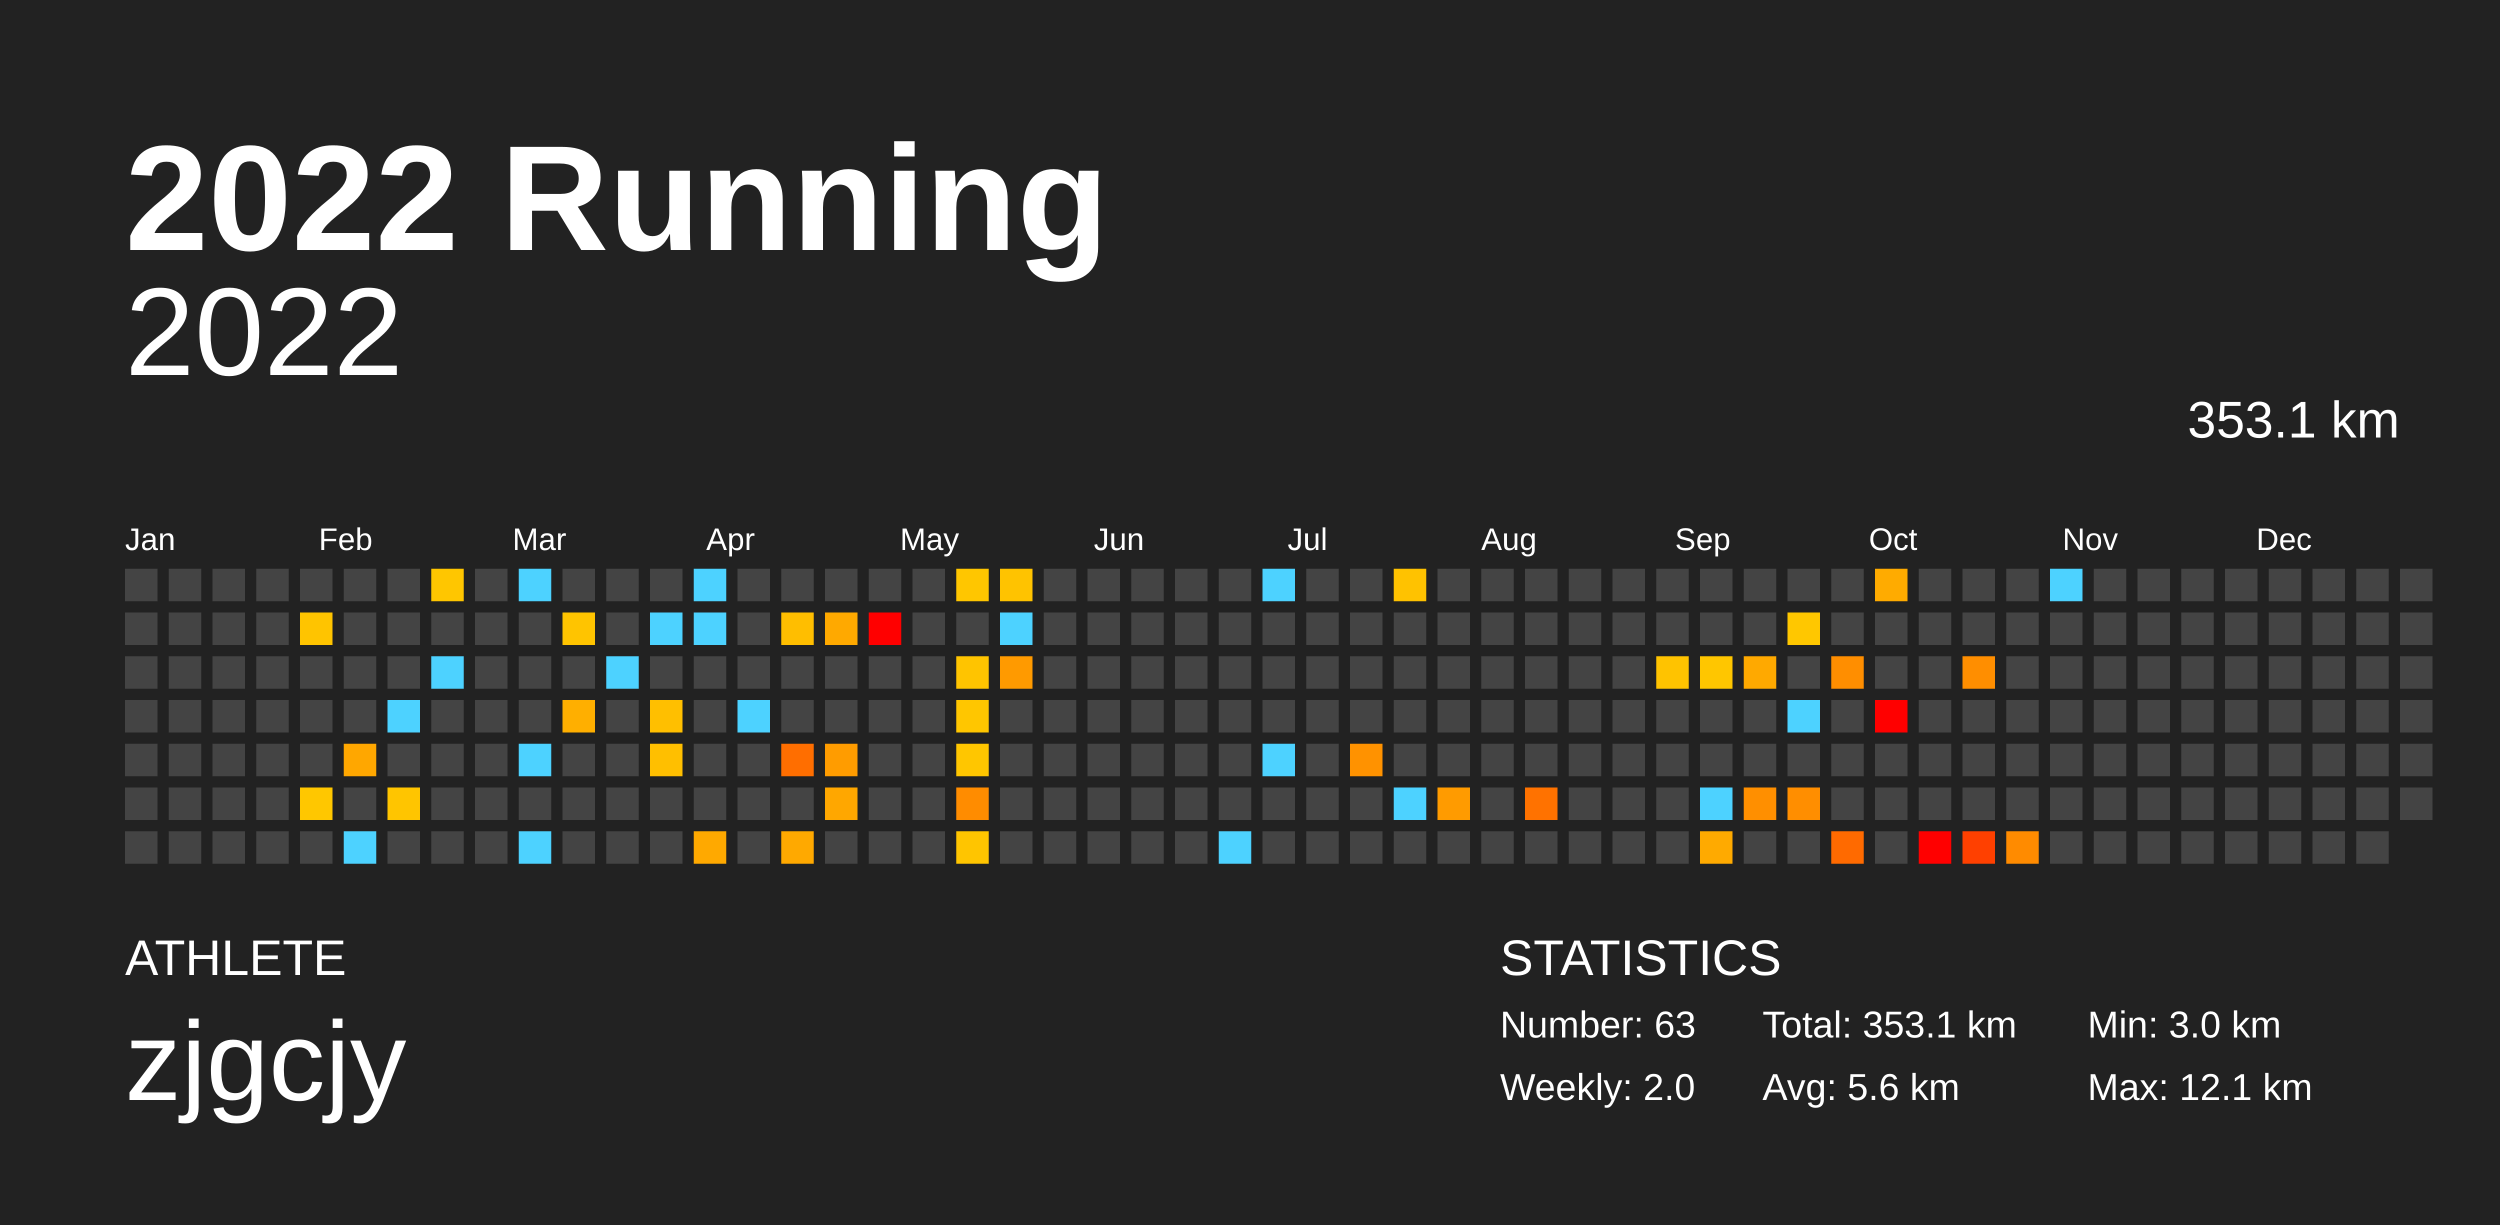
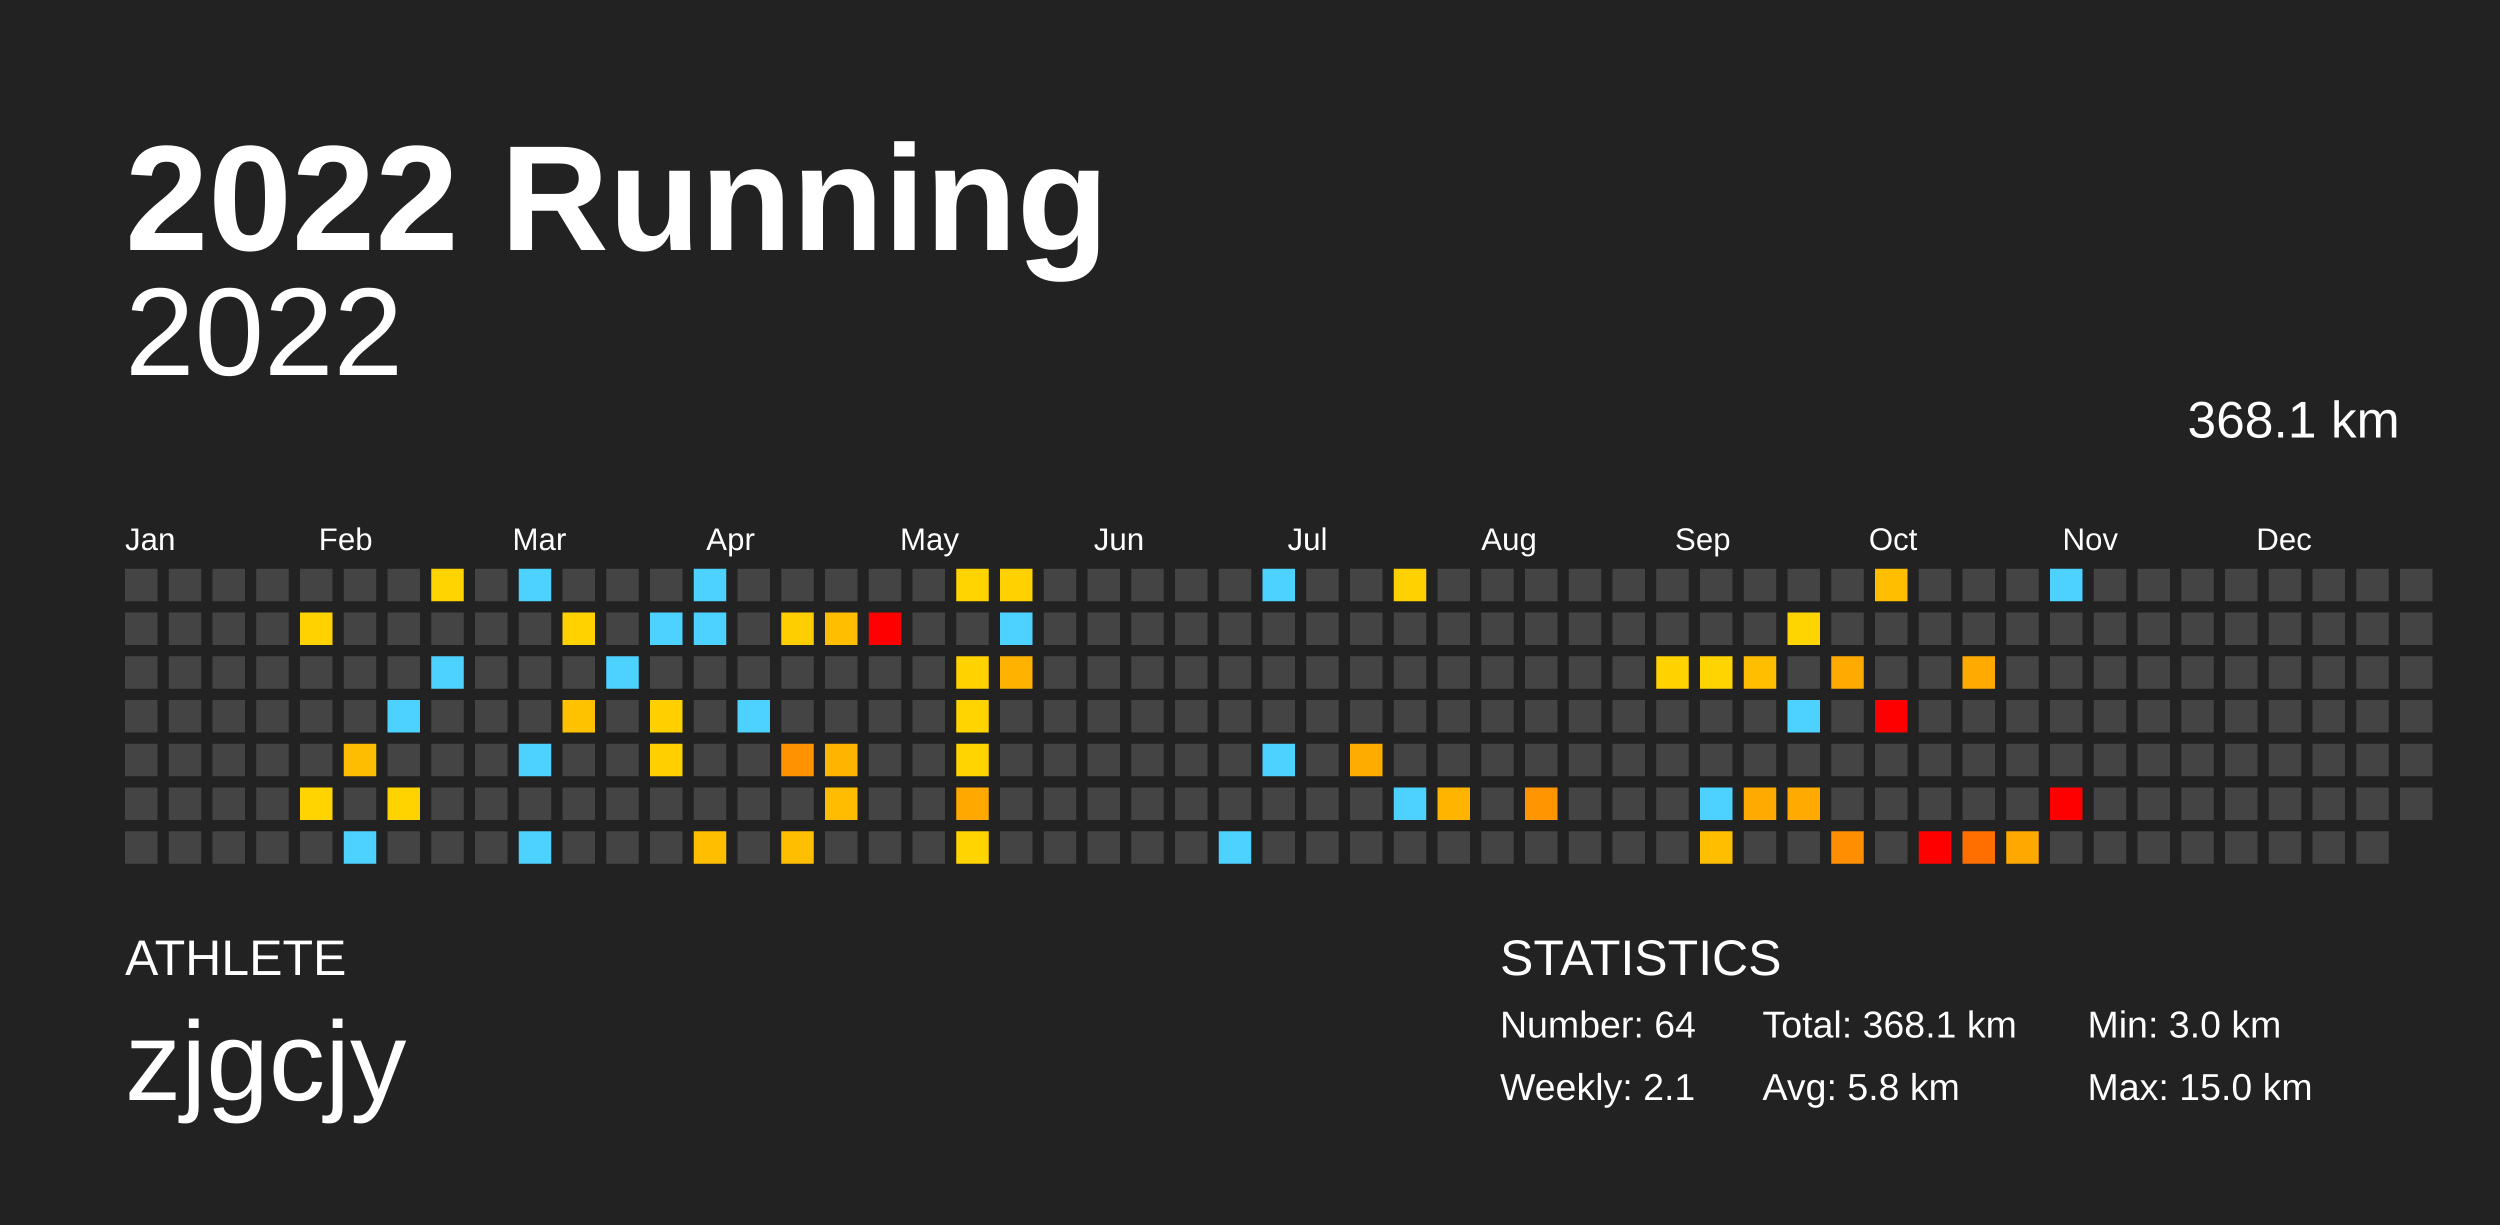
<svg xmlns="http://www.w3.org/2000/svg" baseProfile="full" height="98mm" version="1.1" viewBox="0,0,200,98" width="200mm">
  <defs />
  <rect fill="#222222" height="98" width="200" x="0" y="0" />
  <text fill="#FFFFFF" style="font-size:12px; font-family:Arial; font-weight:bold;" x="10" y="20">2022 Running</text>
  <text fill="#FFFFFF" style="font-size:4px; font-family:Arial" x="10" y="78">ATHLETE</text>
  <text fill="#FFFFFF" style="font-size:9px; font-family:Arial" x="10" y="88">zjgcjy</text>
  <text fill="#FFFFFF" style="font-size:4px; font-family:Arial" x="120" y="78">STATISTICS</text>
-   <text fill="#FFFFFF" style="font-size:3px; font-family:Arial" x="120" y="83">Number: 63</text>
-   <text fill="#FFFFFF" style="font-size:3px; font-family:Arial" x="120" y="88">Weekly: 2.0</text>
-   <text fill="#FFFFFF" style="font-size:3px; font-family:Arial" x="141" y="83">Total: 353.1 km</text>
-   <text fill="#FFFFFF" style="font-size:3px; font-family:Arial" x="141" y="88">Avg: 5.6 km</text>
+   <text fill="#FFFFFF" style="font-size:3px; font-family:Arial" x="120" y="83">Number: 64</text>
+   <text fill="#FFFFFF" style="font-size:3px; font-family:Arial" x="120" y="88">Weekly: 2.1</text>
+   <text fill="#FFFFFF" style="font-size:3px; font-family:Arial" x="141" y="83">Total: 368.1 km</text>
+   <text fill="#FFFFFF" style="font-size:3px; font-family:Arial" x="141" y="88">Avg: 5.8 km</text>
  <text fill="#FFFFFF" style="font-size:3px; font-family:Arial" x="167" y="83">Min: 3.0 km</text>
-   <text fill="#FFFFFF" style="font-size:3px; font-family:Arial" x="167" y="88">Max: 12.1 km</text>
+   <text fill="#FFFFFF" style="font-size:3px; font-family:Arial" x="167" y="88">Max: 15.0 km</text>
  <text alignment-baseline="hanging" fill="#FFFFFF" style="font-size:10.0px; font-family:Arial;" x="10" y="30">2022</text>
-   <text alignment-baseline="hanging" fill="#FFFFFF" style="font-size:4.125px; font-family:Arial;" x="175" y="35">353.1 km</text>
+   <text alignment-baseline="hanging" fill="#FFFFFF" style="font-size:4.125px; font-family:Arial;" x="175" y="35">368.1 km</text>
  <text fill="#FFFFFF" style="font-size:2.5px; font-family:Arial" x="10.0" y="44">Jan</text>
  <text fill="#FFFFFF" style="font-size:2.5px; font-family:Arial" x="25.5" y="44">Feb</text>
  <text fill="#FFFFFF" style="font-size:2.5px; font-family:Arial" x="41.0" y="44">Mar</text>
  <text fill="#FFFFFF" style="font-size:2.5px; font-family:Arial" x="56.5" y="44">Apr</text>
  <text fill="#FFFFFF" style="font-size:2.5px; font-family:Arial" x="72.0" y="44">May</text>
  <text fill="#FFFFFF" style="font-size:2.5px; font-family:Arial" x="87.5" y="44">Jun</text>
  <text fill="#FFFFFF" style="font-size:2.5px; font-family:Arial" x="103.0" y="44">Jul</text>
  <text fill="#FFFFFF" style="font-size:2.5px; font-family:Arial" x="118.5" y="44">Aug</text>
  <text fill="#FFFFFF" style="font-size:2.5px; font-family:Arial" x="134.0" y="44">Sep</text>
  <text fill="#FFFFFF" style="font-size:2.5px; font-family:Arial" x="149.5" y="44">Oct</text>
  <text fill="#FFFFFF" style="font-size:2.5px; font-family:Arial" x="165.0" y="44">Nov</text>
  <text fill="#FFFFFF" style="font-size:2.5px; font-family:Arial" x="180.5" y="44">Dec</text>
  <rect fill="#444444" height="2.6" width="2.6" x="10.0" y="45.5" />
  <rect fill="#444444" height="2.6" width="2.6" x="10.0" y="49.0" />
  <rect fill="#444444" height="2.6" width="2.6" x="10.0" y="52.5" />
  <rect fill="#444444" height="2.6" width="2.6" x="10.0" y="56.0" />
  <rect fill="#444444" height="2.6" width="2.6" x="10.0" y="59.5" />
  <rect fill="#444444" height="2.6" width="2.6" x="10.0" y="63.0" />
  <rect fill="#444444" height="2.6" width="2.6" x="10.0" y="66.5" />
  <rect fill="#444444" height="2.6" width="2.6" x="13.5" y="45.5" />
  <rect fill="#444444" height="2.6" width="2.6" x="13.5" y="49.0" />
  <rect fill="#444444" height="2.6" width="2.6" x="13.5" y="52.5" />
  <rect fill="#444444" height="2.6" width="2.6" x="13.5" y="56.0" />
  <rect fill="#444444" height="2.6" width="2.6" x="13.5" y="59.5" />
  <rect fill="#444444" height="2.6" width="2.6" x="13.5" y="63.0" />
  <rect fill="#444444" height="2.6" width="2.6" x="13.5" y="66.5" />
  <rect fill="#444444" height="2.6" width="2.6" x="17.0" y="45.5" />
  <rect fill="#444444" height="2.6" width="2.6" x="17.0" y="49.0" />
  <rect fill="#444444" height="2.6" width="2.6" x="17.0" y="52.5" />
  <rect fill="#444444" height="2.6" width="2.6" x="17.0" y="56.0" />
  <rect fill="#444444" height="2.6" width="2.6" x="17.0" y="59.5" />
  <rect fill="#444444" height="2.6" width="2.6" x="17.0" y="63.0" />
  <rect fill="#444444" height="2.6" width="2.6" x="17.0" y="66.5" />
  <rect fill="#444444" height="2.6" width="2.6" x="20.5" y="45.5" />
  <rect fill="#444444" height="2.6" width="2.6" x="20.5" y="49.0" />
  <rect fill="#444444" height="2.6" width="2.6" x="20.5" y="52.5" />
  <rect fill="#444444" height="2.6" width="2.6" x="20.5" y="56.0" />
  <rect fill="#444444" height="2.6" width="2.6" x="20.5" y="59.5" />
  <rect fill="#444444" height="2.6" width="2.6" x="20.5" y="63.0" />
  <rect fill="#444444" height="2.6" width="2.6" x="20.5" y="66.5" />
  <rect fill="#444444" height="2.6" width="2.6" x="24.0" y="45.5" />
-   <rect fill="#ffc400" height="2.6" width="2.6" x="24.0" y="49.0" />
+   <rect fill="#ffd200" height="2.6" width="2.6" x="24.0" y="49.0" />
  <rect fill="#444444" height="2.6" width="2.6" x="24.0" y="52.5" />
  <rect fill="#444444" height="2.6" width="2.6" x="24.0" y="56.0" />
  <rect fill="#444444" height="2.6" width="2.6" x="24.0" y="59.5" />
-   <rect fill="#ffc700" height="2.6" width="2.6" x="24.0" y="63.0" />
+   <rect fill="#ffd400" height="2.6" width="2.6" x="24.0" y="63.0" />
  <rect fill="#444444" height="2.6" width="2.6" x="24.0" y="66.5" />
  <rect fill="#444444" height="2.6" width="2.6" x="27.5" y="45.5" />
  <rect fill="#444444" height="2.6" width="2.6" x="27.5" y="49.0" />
  <rect fill="#444444" height="2.6" width="2.6" x="27.5" y="52.5" />
  <rect fill="#444444" height="2.6" width="2.6" x="27.5" y="56.0" />
-   <rect fill="#ffa700" height="2.6" width="2.6" x="27.5" y="59.5" />
+   <rect fill="#ffbd00" height="2.6" width="2.6" x="27.5" y="59.5" />
  <rect fill="#444444" height="2.6" width="2.6" x="27.5" y="63.0" />
  <rect fill="#4dd2ff" height="2.6" width="2.6" x="27.5" y="66.5" />
  <rect fill="#444444" height="2.6" width="2.6" x="31.0" y="45.5" />
  <rect fill="#444444" height="2.6" width="2.6" x="31.0" y="49.0" />
  <rect fill="#444444" height="2.6" width="2.6" x="31.0" y="52.5" />
  <rect fill="#4dd2ff" height="2.6" width="2.6" x="31.0" y="56.0" />
  <rect fill="#444444" height="2.6" width="2.6" x="31.0" y="59.5" />
-   <rect fill="#ffc500" height="2.6" width="2.6" x="31.0" y="63.0" />
+   <rect fill="#ffd300" height="2.6" width="2.6" x="31.0" y="63.0" />
  <rect fill="#444444" height="2.6" width="2.6" x="31.0" y="66.5" />
-   <rect fill="#ffc600" height="2.6" width="2.6" x="34.5" y="45.5" />
+   <rect fill="#ffd400" height="2.6" width="2.6" x="34.5" y="45.5" />
  <rect fill="#444444" height="2.6" width="2.6" x="34.5" y="49.0" />
  <rect fill="#4dd2ff" height="2.6" width="2.6" x="34.5" y="52.5" />
  <rect fill="#444444" height="2.6" width="2.6" x="34.5" y="56.0" />
  <rect fill="#444444" height="2.6" width="2.6" x="34.5" y="59.5" />
  <rect fill="#444444" height="2.6" width="2.6" x="34.5" y="63.0" />
  <rect fill="#444444" height="2.6" width="2.6" x="34.5" y="66.5" />
  <rect fill="#444444" height="2.6" width="2.6" x="38.0" y="45.5" />
  <rect fill="#444444" height="2.6" width="2.6" x="38.0" y="49.0" />
  <rect fill="#444444" height="2.6" width="2.6" x="38.0" y="52.5" />
  <rect fill="#444444" height="2.6" width="2.6" x="38.0" y="56.0" />
  <rect fill="#444444" height="2.6" width="2.6" x="38.0" y="59.5" />
  <rect fill="#444444" height="2.6" width="2.6" x="38.0" y="63.0" />
  <rect fill="#444444" height="2.6" width="2.6" x="38.0" y="66.5" />
  <rect fill="#4dd2ff" height="2.6" width="2.6" x="41.5" y="45.5" />
  <rect fill="#444444" height="2.6" width="2.6" x="41.5" y="49.0" />
  <rect fill="#444444" height="2.6" width="2.6" x="41.5" y="52.5" />
  <rect fill="#444444" height="2.6" width="2.6" x="41.5" y="56.0" />
  <rect fill="#4dd2ff" height="2.6" width="2.6" x="41.5" y="59.5" />
  <rect fill="#444444" height="2.6" width="2.6" x="41.5" y="63.0" />
  <rect fill="#4dd2ff" height="2.6" width="2.6" x="41.5" y="66.5" />
  <rect fill="#444444" height="2.6" width="2.6" x="45.0" y="45.5" />
-   <rect fill="#ffc400" height="2.6" width="2.6" x="45.0" y="49.0" />
+   <rect fill="#ffd200" height="2.6" width="2.6" x="45.0" y="49.0" />
  <rect fill="#444444" height="2.6" width="2.6" x="45.0" y="52.5" />
-   <rect fill="#ffaf00" height="2.6" width="2.6" x="45.0" y="56.0" />
+   <rect fill="#ffc200" height="2.6" width="2.6" x="45.0" y="56.0" />
  <rect fill="#444444" height="2.6" width="2.6" x="45.0" y="59.5" />
  <rect fill="#444444" height="2.6" width="2.6" x="45.0" y="63.0" />
  <rect fill="#444444" height="2.6" width="2.6" x="45.0" y="66.5" />
  <rect fill="#444444" height="2.6" width="2.6" x="48.5" y="45.5" />
  <rect fill="#444444" height="2.6" width="2.6" x="48.5" y="49.0" />
  <rect fill="#4dd2ff" height="2.6" width="2.6" x="48.5" y="52.5" />
  <rect fill="#444444" height="2.6" width="2.6" x="48.5" y="56.0" />
  <rect fill="#444444" height="2.6" width="2.6" x="48.5" y="59.5" />
  <rect fill="#444444" height="2.6" width="2.6" x="48.5" y="63.0" />
  <rect fill="#444444" height="2.6" width="2.6" x="48.5" y="66.5" />
  <rect fill="#444444" height="2.6" width="2.6" x="52.0" y="45.5" />
  <rect fill="#4dd2ff" height="2.6" width="2.6" x="52.0" y="49.0" />
  <rect fill="#444444" height="2.6" width="2.6" x="52.0" y="52.5" />
-   <rect fill="#ffbf00" height="2.6" width="2.6" x="52.0" y="56.0" />
-   <rect fill="#ffbf00" height="2.6" width="2.6" x="52.0" y="59.5" />
+   <rect fill="#ffcf00" height="2.6" width="2.6" x="52.0" y="56.0" />
+   <rect fill="#ffcf00" height="2.6" width="2.6" x="52.0" y="59.5" />
  <rect fill="#444444" height="2.6" width="2.6" x="52.0" y="63.0" />
  <rect fill="#444444" height="2.6" width="2.6" x="52.0" y="66.5" />
  <rect fill="#4dd2ff" height="2.6" width="2.6" x="55.5" y="45.5" />
  <rect fill="#4dd2ff" height="2.6" width="2.6" x="55.5" y="49.0" />
  <rect fill="#444444" height="2.6" width="2.6" x="55.5" y="52.5" />
  <rect fill="#444444" height="2.6" width="2.6" x="55.5" y="56.0" />
  <rect fill="#444444" height="2.6" width="2.6" x="55.5" y="59.5" />
  <rect fill="#444444" height="2.6" width="2.6" x="55.5" y="63.0" />
-   <rect fill="#ffa900" height="2.6" width="2.6" x="55.5" y="66.5" />
+   <rect fill="#ffbe00" height="2.6" width="2.6" x="55.5" y="66.5" />
  <rect fill="#444444" height="2.6" width="2.6" x="59.0" y="45.5" />
  <rect fill="#444444" height="2.6" width="2.6" x="59.0" y="49.0" />
  <rect fill="#444444" height="2.6" width="2.6" x="59.0" y="52.5" />
  <rect fill="#4dd2ff" height="2.6" width="2.6" x="59.0" y="56.0" />
  <rect fill="#444444" height="2.6" width="2.6" x="59.0" y="59.5" />
  <rect fill="#444444" height="2.6" width="2.6" x="59.0" y="63.0" />
  <rect fill="#444444" height="2.6" width="2.6" x="59.0" y="66.5" />
  <rect fill="#444444" height="2.6" width="2.6" x="62.5" y="45.5" />
-   <rect fill="#ffbe00" height="2.6" width="2.6" x="62.5" y="49.0" />
+   <rect fill="#ffce00" height="2.6" width="2.6" x="62.5" y="49.0" />
  <rect fill="#444444" height="2.6" width="2.6" x="62.5" y="52.5" />
  <rect fill="#444444" height="2.6" width="2.6" x="62.5" y="56.0" />
-   <rect fill="#ff6e00" height="2.6" width="2.6" x="62.5" y="59.5" />
+   <rect fill="#ff9200" height="2.6" width="2.6" x="62.5" y="59.5" />
  <rect fill="#444444" height="2.6" width="2.6" x="62.5" y="63.0" />
-   <rect fill="#ffa900" height="2.6" width="2.6" x="62.5" y="66.5" />
+   <rect fill="#ffbf00" height="2.6" width="2.6" x="62.5" y="66.5" />
  <rect fill="#444444" height="2.6" width="2.6" x="66.0" y="45.5" />
-   <rect fill="#ffa900" height="2.6" width="2.6" x="66.0" y="49.0" />
+   <rect fill="#ffbe00" height="2.6" width="2.6" x="66.0" y="49.0" />
  <rect fill="#444444" height="2.6" width="2.6" x="66.0" y="52.5" />
  <rect fill="#444444" height="2.6" width="2.6" x="66.0" y="56.0" />
-   <rect fill="#ff9c00" height="2.6" width="2.6" x="66.0" y="59.5" />
-   <rect fill="#ffa700" height="2.6" width="2.6" x="66.0" y="63.0" />
+   <rect fill="#ffb400" height="2.6" width="2.6" x="66.0" y="59.5" />
+   <rect fill="#ffbc00" height="2.6" width="2.6" x="66.0" y="63.0" />
  <rect fill="#444444" height="2.6" width="2.6" x="66.0" y="66.5" />
  <rect fill="#444444" height="2.6" width="2.6" x="69.5" y="45.5" />
  <rect fill="red" height="2.6" width="2.6" x="69.5" y="49.0" />
  <rect fill="#444444" height="2.6" width="2.6" x="69.5" y="52.5" />
  <rect fill="#444444" height="2.6" width="2.6" x="69.5" y="56.0" />
  <rect fill="#444444" height="2.6" width="2.6" x="69.5" y="59.5" />
  <rect fill="#444444" height="2.6" width="2.6" x="69.5" y="63.0" />
  <rect fill="#444444" height="2.6" width="2.6" x="69.5" y="66.5" />
  <rect fill="#444444" height="2.6" width="2.6" x="73.0" y="45.5" />
  <rect fill="#444444" height="2.6" width="2.6" x="73.0" y="49.0" />
  <rect fill="#444444" height="2.6" width="2.6" x="73.0" y="52.5" />
  <rect fill="#444444" height="2.6" width="2.6" x="73.0" y="56.0" />
  <rect fill="#444444" height="2.6" width="2.6" x="73.0" y="59.5" />
  <rect fill="#444444" height="2.6" width="2.6" x="73.0" y="63.0" />
  <rect fill="#444444" height="2.6" width="2.6" x="73.0" y="66.5" />
-   <rect fill="#ffc600" height="2.6" width="2.6" x="76.5" y="45.5" />
+   <rect fill="#ffd400" height="2.6" width="2.6" x="76.5" y="45.5" />
  <rect fill="#444444" height="2.6" width="2.6" x="76.5" y="49.0" />
-   <rect fill="#ffc400" height="2.6" width="2.6" x="76.5" y="52.5" />
-   <rect fill="#ffc600" height="2.6" width="2.6" x="76.5" y="56.0" />
-   <rect fill="#ffc600" height="2.6" width="2.6" x="76.5" y="59.5" />
-   <rect fill="#ff8c00" height="2.6" width="2.6" x="76.5" y="63.0" />
-   <rect fill="#ffc500" height="2.6" width="2.6" x="76.5" y="66.5" />
-   <rect fill="#ffc300" height="2.6" width="2.6" x="80.0" y="45.5" />
+   <rect fill="#ffd200" height="2.6" width="2.6" x="76.5" y="52.5" />
+   <rect fill="#ffd400" height="2.6" width="2.6" x="76.5" y="56.0" />
+   <rect fill="#ffd400" height="2.6" width="2.6" x="76.5" y="59.5" />
+   <rect fill="#ffa800" height="2.6" width="2.6" x="76.5" y="63.0" />
+   <rect fill="#ffd400" height="2.6" width="2.6" x="76.5" y="66.5" />
+   <rect fill="#ffd100" height="2.6" width="2.6" x="80.0" y="45.5" />
  <rect fill="#4dd2ff" height="2.6" width="2.6" x="80.0" y="49.0" />
-   <rect fill="#ff9a00" height="2.6" width="2.6" x="80.0" y="52.5" />
+   <rect fill="#ffb300" height="2.6" width="2.6" x="80.0" y="52.5" />
  <rect fill="#444444" height="2.6" width="2.6" x="80.0" y="56.0" />
  <rect fill="#444444" height="2.6" width="2.6" x="80.0" y="59.5" />
  <rect fill="#444444" height="2.6" width="2.6" x="80.0" y="63.0" />
  <rect fill="#444444" height="2.6" width="2.6" x="80.0" y="66.5" />
  <rect fill="#444444" height="2.6" width="2.6" x="83.5" y="45.5" />
  <rect fill="#444444" height="2.6" width="2.6" x="83.5" y="49.0" />
  <rect fill="#444444" height="2.6" width="2.6" x="83.5" y="52.5" />
  <rect fill="#444444" height="2.6" width="2.6" x="83.5" y="56.0" />
  <rect fill="#444444" height="2.6" width="2.6" x="83.5" y="59.5" />
  <rect fill="#444444" height="2.6" width="2.6" x="83.5" y="63.0" />
  <rect fill="#444444" height="2.6" width="2.6" x="83.5" y="66.5" />
  <rect fill="#444444" height="2.6" width="2.6" x="87.0" y="45.5" />
  <rect fill="#444444" height="2.6" width="2.6" x="87.0" y="49.0" />
  <rect fill="#444444" height="2.6" width="2.6" x="87.0" y="52.5" />
  <rect fill="#444444" height="2.6" width="2.6" x="87.0" y="56.0" />
  <rect fill="#444444" height="2.6" width="2.6" x="87.0" y="59.5" />
  <rect fill="#444444" height="2.6" width="2.6" x="87.0" y="63.0" />
  <rect fill="#444444" height="2.6" width="2.6" x="87.0" y="66.5" />
  <rect fill="#444444" height="2.6" width="2.6" x="90.5" y="45.5" />
  <rect fill="#444444" height="2.6" width="2.6" x="90.5" y="49.0" />
  <rect fill="#444444" height="2.6" width="2.6" x="90.5" y="52.5" />
  <rect fill="#444444" height="2.6" width="2.6" x="90.5" y="56.0" />
  <rect fill="#444444" height="2.6" width="2.6" x="90.5" y="59.5" />
  <rect fill="#444444" height="2.6" width="2.6" x="90.5" y="63.0" />
  <rect fill="#444444" height="2.6" width="2.6" x="90.5" y="66.5" />
  <rect fill="#444444" height="2.6" width="2.6" x="94.0" y="45.5" />
  <rect fill="#444444" height="2.6" width="2.6" x="94.0" y="49.0" />
  <rect fill="#444444" height="2.6" width="2.6" x="94.0" y="52.5" />
  <rect fill="#444444" height="2.6" width="2.6" x="94.0" y="56.0" />
  <rect fill="#444444" height="2.6" width="2.6" x="94.0" y="59.5" />
  <rect fill="#444444" height="2.6" width="2.6" x="94.0" y="63.0" />
  <rect fill="#444444" height="2.6" width="2.6" x="94.0" y="66.5" />
  <rect fill="#444444" height="2.6" width="2.6" x="97.5" y="45.5" />
  <rect fill="#444444" height="2.6" width="2.6" x="97.5" y="49.0" />
  <rect fill="#444444" height="2.6" width="2.6" x="97.5" y="52.5" />
  <rect fill="#444444" height="2.6" width="2.6" x="97.5" y="56.0" />
  <rect fill="#444444" height="2.6" width="2.6" x="97.5" y="59.5" />
  <rect fill="#444444" height="2.6" width="2.6" x="97.5" y="63.0" />
  <rect fill="#4dd2ff" height="2.6" width="2.6" x="97.5" y="66.5" />
  <rect fill="#4dd2ff" height="2.6" width="2.6" x="101.0" y="45.5" />
  <rect fill="#444444" height="2.6" width="2.6" x="101.0" y="49.0" />
  <rect fill="#444444" height="2.6" width="2.6" x="101.0" y="52.5" />
  <rect fill="#444444" height="2.6" width="2.6" x="101.0" y="56.0" />
  <rect fill="#4dd2ff" height="2.6" width="2.6" x="101.0" y="59.5" />
  <rect fill="#444444" height="2.6" width="2.6" x="101.0" y="63.0" />
  <rect fill="#444444" height="2.6" width="2.6" x="101.0" y="66.5" />
  <rect fill="#444444" height="2.6" width="2.6" x="104.5" y="45.5" />
  <rect fill="#444444" height="2.6" width="2.6" x="104.5" y="49.0" />
  <rect fill="#444444" height="2.6" width="2.6" x="104.5" y="52.5" />
  <rect fill="#444444" height="2.6" width="2.6" x="104.5" y="56.0" />
  <rect fill="#444444" height="2.6" width="2.6" x="104.5" y="59.5" />
  <rect fill="#444444" height="2.6" width="2.6" x="104.5" y="63.0" />
  <rect fill="#444444" height="2.6" width="2.6" x="104.5" y="66.5" />
  <rect fill="#444444" height="2.6" width="2.6" x="108.0" y="45.5" />
  <rect fill="#444444" height="2.6" width="2.6" x="108.0" y="49.0" />
  <rect fill="#444444" height="2.6" width="2.6" x="108.0" y="52.5" />
  <rect fill="#444444" height="2.6" width="2.6" x="108.0" y="56.0" />
-   <rect fill="#ff9200" height="2.6" width="2.6" x="108.0" y="59.5" />
+   <rect fill="#ffac00" height="2.6" width="2.6" x="108.0" y="59.5" />
  <rect fill="#444444" height="2.6" width="2.6" x="108.0" y="63.0" />
  <rect fill="#444444" height="2.6" width="2.6" x="108.0" y="66.5" />
-   <rect fill="#ffc200" height="2.6" width="2.6" x="111.5" y="45.5" />
+   <rect fill="#ffd100" height="2.6" width="2.6" x="111.5" y="45.5" />
  <rect fill="#444444" height="2.6" width="2.6" x="111.5" y="49.0" />
  <rect fill="#444444" height="2.6" width="2.6" x="111.5" y="52.5" />
  <rect fill="#444444" height="2.6" width="2.6" x="111.5" y="56.0" />
  <rect fill="#444444" height="2.6" width="2.6" x="111.5" y="59.5" />
  <rect fill="#4dd2ff" height="2.6" width="2.6" x="111.5" y="63.0" />
  <rect fill="#444444" height="2.6" width="2.6" x="111.5" y="66.5" />
  <rect fill="#444444" height="2.6" width="2.6" x="115.0" y="45.5" />
  <rect fill="#444444" height="2.6" width="2.6" x="115.0" y="49.0" />
  <rect fill="#444444" height="2.6" width="2.6" x="115.0" y="52.5" />
  <rect fill="#444444" height="2.6" width="2.6" x="115.0" y="56.0" />
  <rect fill="#444444" height="2.6" width="2.6" x="115.0" y="59.5" />
-   <rect fill="#ff9b00" height="2.6" width="2.6" x="115.0" y="63.0" />
+   <rect fill="#ffb400" height="2.6" width="2.6" x="115.0" y="63.0" />
  <rect fill="#444444" height="2.6" width="2.6" x="115.0" y="66.5" />
  <rect fill="#444444" height="2.6" width="2.6" x="118.5" y="45.5" />
  <rect fill="#444444" height="2.6" width="2.6" x="118.5" y="49.0" />
  <rect fill="#444444" height="2.6" width="2.6" x="118.5" y="52.5" />
  <rect fill="#444444" height="2.6" width="2.6" x="118.5" y="56.0" />
  <rect fill="#444444" height="2.6" width="2.6" x="118.5" y="59.5" />
  <rect fill="#444444" height="2.6" width="2.6" x="118.5" y="63.0" />
  <rect fill="#444444" height="2.6" width="2.6" x="118.5" y="66.5" />
  <rect fill="#444444" height="2.6" width="2.6" x="122.0" y="45.5" />
  <rect fill="#444444" height="2.6" width="2.6" x="122.0" y="49.0" />
  <rect fill="#444444" height="2.6" width="2.6" x="122.0" y="52.5" />
  <rect fill="#444444" height="2.6" width="2.6" x="122.0" y="56.0" />
  <rect fill="#444444" height="2.6" width="2.6" x="122.0" y="59.5" />
-   <rect fill="#ff7200" height="2.6" width="2.6" x="122.0" y="63.0" />
+   <rect fill="#ff9500" height="2.6" width="2.6" x="122.0" y="63.0" />
  <rect fill="#444444" height="2.6" width="2.6" x="122.0" y="66.5" />
  <rect fill="#444444" height="2.6" width="2.6" x="125.5" y="45.5" />
  <rect fill="#444444" height="2.6" width="2.6" x="125.5" y="49.0" />
  <rect fill="#444444" height="2.6" width="2.6" x="125.5" y="52.5" />
  <rect fill="#444444" height="2.6" width="2.6" x="125.5" y="56.0" />
  <rect fill="#444444" height="2.6" width="2.6" x="125.5" y="59.5" />
  <rect fill="#444444" height="2.6" width="2.6" x="125.5" y="63.0" />
  <rect fill="#444444" height="2.6" width="2.6" x="125.5" y="66.5" />
  <rect fill="#444444" height="2.6" width="2.6" x="129.0" y="45.5" />
  <rect fill="#444444" height="2.6" width="2.6" x="129.0" y="49.0" />
  <rect fill="#444444" height="2.6" width="2.6" x="129.0" y="52.5" />
  <rect fill="#444444" height="2.6" width="2.6" x="129.0" y="56.0" />
  <rect fill="#444444" height="2.6" width="2.6" x="129.0" y="59.5" />
  <rect fill="#444444" height="2.6" width="2.6" x="129.0" y="63.0" />
  <rect fill="#444444" height="2.6" width="2.6" x="129.0" y="66.5" />
  <rect fill="#444444" height="2.6" width="2.6" x="132.5" y="45.5" />
  <rect fill="#444444" height="2.6" width="2.6" x="132.5" y="49.0" />
-   <rect fill="#ffc300" height="2.6" width="2.6" x="132.5" y="52.5" />
+   <rect fill="#ffd200" height="2.6" width="2.6" x="132.5" y="52.5" />
  <rect fill="#444444" height="2.6" width="2.6" x="132.5" y="56.0" />
  <rect fill="#444444" height="2.6" width="2.6" x="132.5" y="59.5" />
  <rect fill="#444444" height="2.6" width="2.6" x="132.5" y="63.0" />
  <rect fill="#444444" height="2.6" width="2.6" x="132.5" y="66.5" />
  <rect fill="#444444" height="2.6" width="2.6" x="136.0" y="45.5" />
  <rect fill="#444444" height="2.6" width="2.6" x="136.0" y="49.0" />
-   <rect fill="#ffc600" height="2.6" width="2.6" x="136.0" y="52.5" />
+   <rect fill="#ffd400" height="2.6" width="2.6" x="136.0" y="52.5" />
  <rect fill="#444444" height="2.6" width="2.6" x="136.0" y="56.0" />
  <rect fill="#444444" height="2.6" width="2.6" x="136.0" y="59.5" />
  <rect fill="#4dd2ff" height="2.6" width="2.6" x="136.0" y="63.0" />
-   <rect fill="#ffaa00" height="2.6" width="2.6" x="136.0" y="66.5" />
+   <rect fill="#ffbf00" height="2.6" width="2.6" x="136.0" y="66.5" />
  <rect fill="#444444" height="2.6" width="2.6" x="139.5" y="45.5" />
  <rect fill="#444444" height="2.6" width="2.6" x="139.5" y="49.0" />
-   <rect fill="#ffa900" height="2.6" width="2.6" x="139.5" y="52.5" />
+   <rect fill="#ffbe00" height="2.6" width="2.6" x="139.5" y="52.5" />
  <rect fill="#444444" height="2.6" width="2.6" x="139.5" y="56.0" />
  <rect fill="#444444" height="2.6" width="2.6" x="139.5" y="59.5" />
-   <rect fill="#ff8f00" height="2.6" width="2.6" x="139.5" y="63.0" />
+   <rect fill="#ffaa00" height="2.6" width="2.6" x="139.5" y="63.0" />
  <rect fill="#444444" height="2.6" width="2.6" x="139.5" y="66.5" />
  <rect fill="#444444" height="2.6" width="2.6" x="143.0" y="45.5" />
-   <rect fill="#ffc700" height="2.6" width="2.6" x="143.0" y="49.0" />
+   <rect fill="#ffd500" height="2.6" width="2.6" x="143.0" y="49.0" />
  <rect fill="#444444" height="2.6" width="2.6" x="143.0" y="52.5" />
  <rect fill="#4dd2ff" height="2.6" width="2.6" x="143.0" y="56.0" />
  <rect fill="#444444" height="2.6" width="2.6" x="143.0" y="59.5" />
-   <rect fill="#ff8e00" height="2.6" width="2.6" x="143.0" y="63.0" />
+   <rect fill="#ffaa00" height="2.6" width="2.6" x="143.0" y="63.0" />
  <rect fill="#444444" height="2.6" width="2.6" x="143.0" y="66.5" />
  <rect fill="#444444" height="2.6" width="2.6" x="146.5" y="45.5" />
  <rect fill="#444444" height="2.6" width="2.6" x="146.5" y="49.0" />
-   <rect fill="#ff8e00" height="2.6" width="2.6" x="146.5" y="52.5" />
+   <rect fill="#ffaa00" height="2.6" width="2.6" x="146.5" y="52.5" />
  <rect fill="#444444" height="2.6" width="2.6" x="146.5" y="56.0" />
  <rect fill="#444444" height="2.6" width="2.6" x="146.5" y="59.5" />
  <rect fill="#444444" height="2.6" width="2.6" x="146.5" y="63.0" />
-   <rect fill="#ff6a00" height="2.6" width="2.6" x="146.5" y="66.5" />
-   <rect fill="#ffab00" height="2.6" width="2.6" x="150.0" y="45.5" />
+   <rect fill="#ff8e00" height="2.6" width="2.6" x="146.5" y="66.5" />
+   <rect fill="#ffbf00" height="2.6" width="2.6" x="150.0" y="45.5" />
  <rect fill="#444444" height="2.6" width="2.6" x="150.0" y="49.0" />
  <rect fill="#444444" height="2.6" width="2.6" x="150.0" y="52.5" />
  <rect fill="red" height="2.6" width="2.6" x="150.0" y="56.0" />
  <rect fill="#444444" height="2.6" width="2.6" x="150.0" y="59.5" />
  <rect fill="#444444" height="2.6" width="2.6" x="150.0" y="63.0" />
  <rect fill="#444444" height="2.6" width="2.6" x="150.0" y="66.5" />
  <rect fill="#444444" height="2.6" width="2.6" x="153.5" y="45.5" />
  <rect fill="#444444" height="2.6" width="2.6" x="153.5" y="49.0" />
  <rect fill="#444444" height="2.6" width="2.6" x="153.5" y="52.5" />
  <rect fill="#444444" height="2.6" width="2.6" x="153.5" y="56.0" />
  <rect fill="#444444" height="2.6" width="2.6" x="153.5" y="59.5" />
  <rect fill="#444444" height="2.6" width="2.6" x="153.5" y="63.0" />
  <rect fill="red" height="2.6" width="2.6" x="153.5" y="66.5" />
  <rect fill="#444444" height="2.6" width="2.6" x="157.0" y="45.5" />
  <rect fill="#444444" height="2.6" width="2.6" x="157.0" y="49.0" />
-   <rect fill="#ff8e00" height="2.6" width="2.6" x="157.0" y="52.5" />
+   <rect fill="#ffaa00" height="2.6" width="2.6" x="157.0" y="52.5" />
  <rect fill="#444444" height="2.6" width="2.6" x="157.0" y="56.0" />
  <rect fill="#444444" height="2.6" width="2.6" x="157.0" y="59.5" />
  <rect fill="#444444" height="2.6" width="2.6" x="157.0" y="63.0" />
-   <rect fill="#ff4000" height="2.6" width="2.6" x="157.0" y="66.5" />
+   <rect fill="#ff6f00" height="2.6" width="2.6" x="157.0" y="66.5" />
  <rect fill="#444444" height="2.6" width="2.6" x="160.5" y="45.5" />
  <rect fill="#444444" height="2.6" width="2.6" x="160.5" y="49.0" />
  <rect fill="#444444" height="2.6" width="2.6" x="160.5" y="52.5" />
  <rect fill="#444444" height="2.6" width="2.6" x="160.5" y="56.0" />
  <rect fill="#444444" height="2.6" width="2.6" x="160.5" y="59.5" />
  <rect fill="#444444" height="2.6" width="2.6" x="160.5" y="63.0" />
-   <rect fill="#ff8b00" height="2.6" width="2.6" x="160.5" y="66.5" />
+   <rect fill="#ffa800" height="2.6" width="2.6" x="160.5" y="66.5" />
  <rect fill="#4dd2ff" height="2.6" width="2.6" x="164.0" y="45.5" />
  <rect fill="#444444" height="2.6" width="2.6" x="164.0" y="49.0" />
  <rect fill="#444444" height="2.6" width="2.6" x="164.0" y="52.5" />
  <rect fill="#444444" height="2.6" width="2.6" x="164.0" y="56.0" />
  <rect fill="#444444" height="2.6" width="2.6" x="164.0" y="59.5" />
-   <rect fill="#444444" height="2.6" width="2.6" x="164.0" y="63.0" />
+   <rect fill="red" height="2.6" width="2.6" x="164.0" y="63.0" />
  <rect fill="#444444" height="2.6" width="2.6" x="164.0" y="66.5" />
  <rect fill="#444444" height="2.6" width="2.6" x="167.5" y="45.5" />
  <rect fill="#444444" height="2.6" width="2.6" x="167.5" y="49.0" />
  <rect fill="#444444" height="2.6" width="2.6" x="167.5" y="52.5" />
  <rect fill="#444444" height="2.6" width="2.6" x="167.5" y="56.0" />
  <rect fill="#444444" height="2.6" width="2.6" x="167.5" y="59.5" />
  <rect fill="#444444" height="2.6" width="2.6" x="167.5" y="63.0" />
  <rect fill="#444444" height="2.6" width="2.6" x="167.5" y="66.5" />
  <rect fill="#444444" height="2.6" width="2.6" x="171.0" y="45.5" />
  <rect fill="#444444" height="2.6" width="2.6" x="171.0" y="49.0" />
  <rect fill="#444444" height="2.6" width="2.6" x="171.0" y="52.5" />
  <rect fill="#444444" height="2.6" width="2.6" x="171.0" y="56.0" />
  <rect fill="#444444" height="2.6" width="2.6" x="171.0" y="59.5" />
  <rect fill="#444444" height="2.6" width="2.6" x="171.0" y="63.0" />
  <rect fill="#444444" height="2.6" width="2.6" x="171.0" y="66.5" />
  <rect fill="#444444" height="2.6" width="2.6" x="174.5" y="45.5" />
  <rect fill="#444444" height="2.6" width="2.6" x="174.5" y="49.0" />
  <rect fill="#444444" height="2.6" width="2.6" x="174.5" y="52.5" />
  <rect fill="#444444" height="2.6" width="2.6" x="174.5" y="56.0" />
  <rect fill="#444444" height="2.6" width="2.6" x="174.5" y="59.5" />
  <rect fill="#444444" height="2.6" width="2.6" x="174.5" y="63.0" />
  <rect fill="#444444" height="2.6" width="2.6" x="174.5" y="66.5" />
  <rect fill="#444444" height="2.6" width="2.6" x="178.0" y="45.5" />
  <rect fill="#444444" height="2.6" width="2.6" x="178.0" y="49.0" />
  <rect fill="#444444" height="2.6" width="2.6" x="178.0" y="52.5" />
  <rect fill="#444444" height="2.6" width="2.6" x="178.0" y="56.0" />
  <rect fill="#444444" height="2.6" width="2.6" x="178.0" y="59.5" />
  <rect fill="#444444" height="2.6" width="2.6" x="178.0" y="63.0" />
  <rect fill="#444444" height="2.6" width="2.6" x="178.0" y="66.5" />
  <rect fill="#444444" height="2.6" width="2.6" x="181.5" y="45.5" />
  <rect fill="#444444" height="2.6" width="2.6" x="181.5" y="49.0" />
  <rect fill="#444444" height="2.6" width="2.6" x="181.5" y="52.5" />
  <rect fill="#444444" height="2.6" width="2.6" x="181.5" y="56.0" />
  <rect fill="#444444" height="2.6" width="2.6" x="181.5" y="59.5" />
  <rect fill="#444444" height="2.6" width="2.6" x="181.5" y="63.0" />
  <rect fill="#444444" height="2.6" width="2.6" x="181.5" y="66.5" />
  <rect fill="#444444" height="2.6" width="2.6" x="185.0" y="45.5" />
  <rect fill="#444444" height="2.6" width="2.6" x="185.0" y="49.0" />
  <rect fill="#444444" height="2.6" width="2.6" x="185.0" y="52.5" />
  <rect fill="#444444" height="2.6" width="2.6" x="185.0" y="56.0" />
  <rect fill="#444444" height="2.6" width="2.6" x="185.0" y="59.5" />
  <rect fill="#444444" height="2.6" width="2.6" x="185.0" y="63.0" />
  <rect fill="#444444" height="2.6" width="2.6" x="185.0" y="66.5" />
  <rect fill="#444444" height="2.6" width="2.6" x="188.5" y="45.5" />
  <rect fill="#444444" height="2.6" width="2.6" x="188.5" y="49.0" />
  <rect fill="#444444" height="2.6" width="2.6" x="188.5" y="52.5" />
  <rect fill="#444444" height="2.6" width="2.6" x="188.5" y="56.0" />
  <rect fill="#444444" height="2.6" width="2.6" x="188.5" y="59.5" />
  <rect fill="#444444" height="2.6" width="2.6" x="188.5" y="63.0" />
  <rect fill="#444444" height="2.6" width="2.6" x="188.5" y="66.5" />
  <rect fill="#444444" height="2.6" width="2.6" x="192.0" y="45.5" />
  <rect fill="#444444" height="2.6" width="2.6" x="192.0" y="49.0" />
  <rect fill="#444444" height="2.6" width="2.6" x="192.0" y="52.5" />
  <rect fill="#444444" height="2.6" width="2.6" x="192.0" y="56.0" />
  <rect fill="#444444" height="2.6" width="2.6" x="192.0" y="59.5" />
  <rect fill="#444444" height="2.6" width="2.6" x="192.0" y="63.0" />
</svg>
